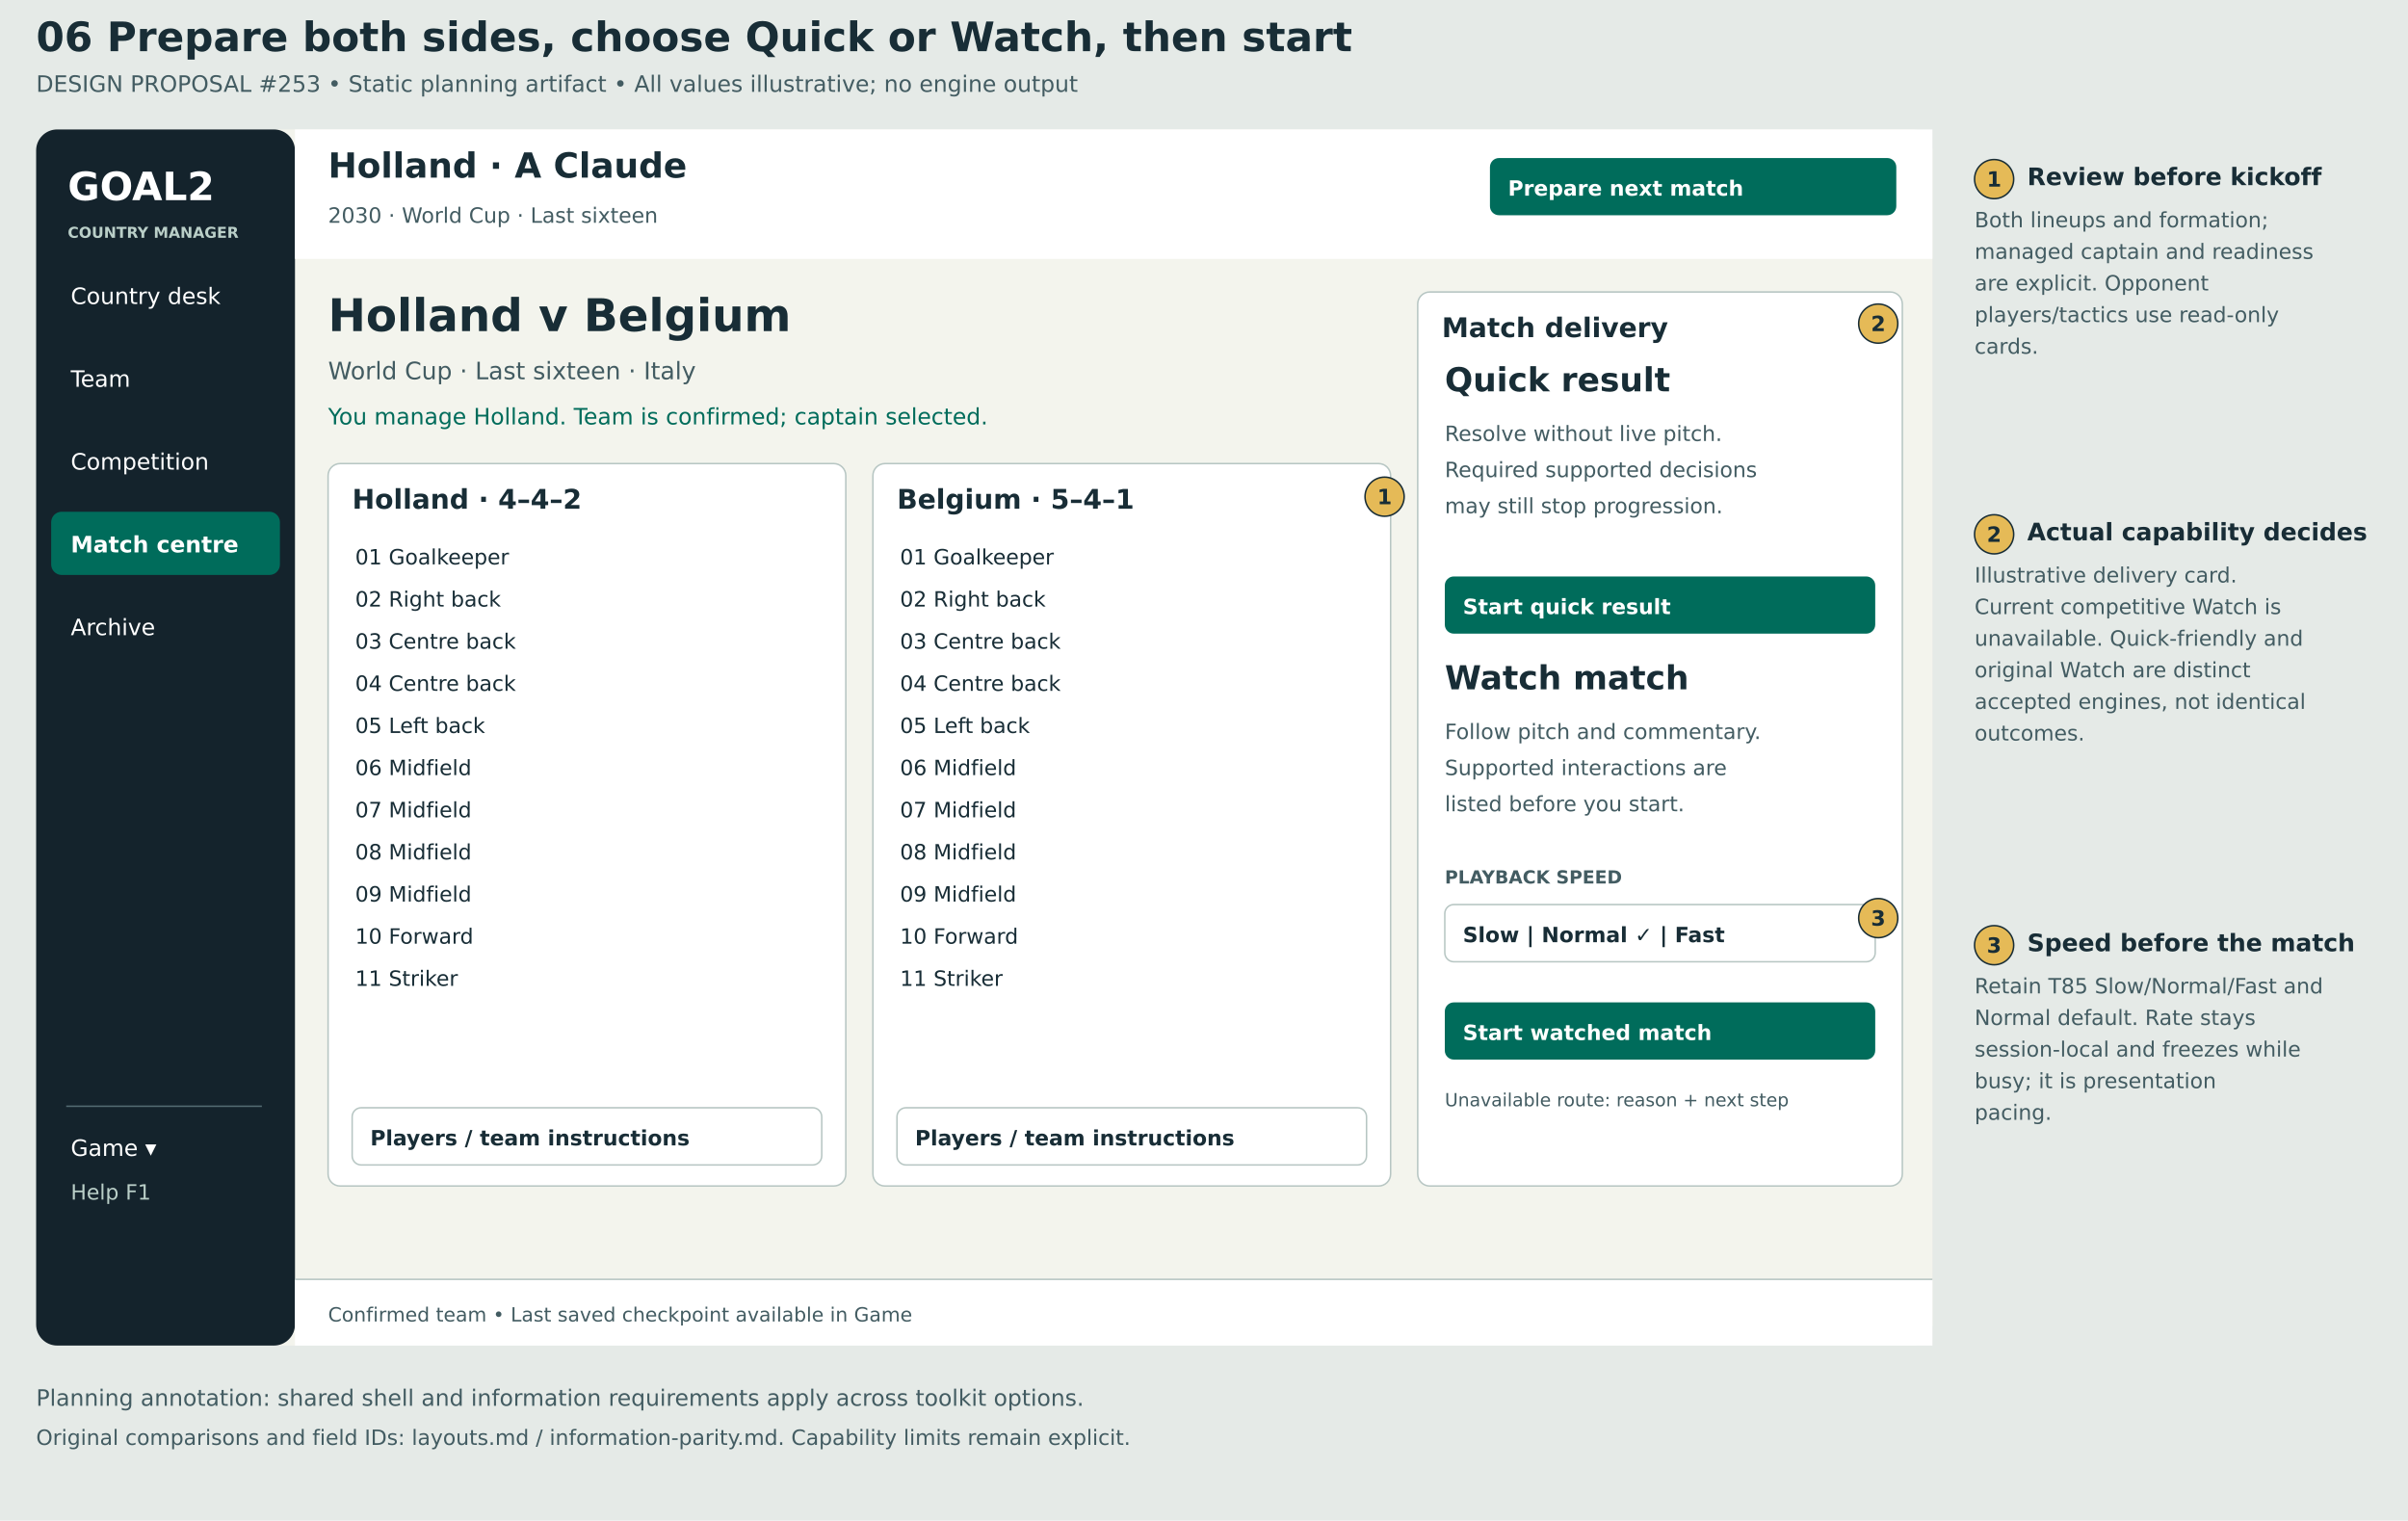
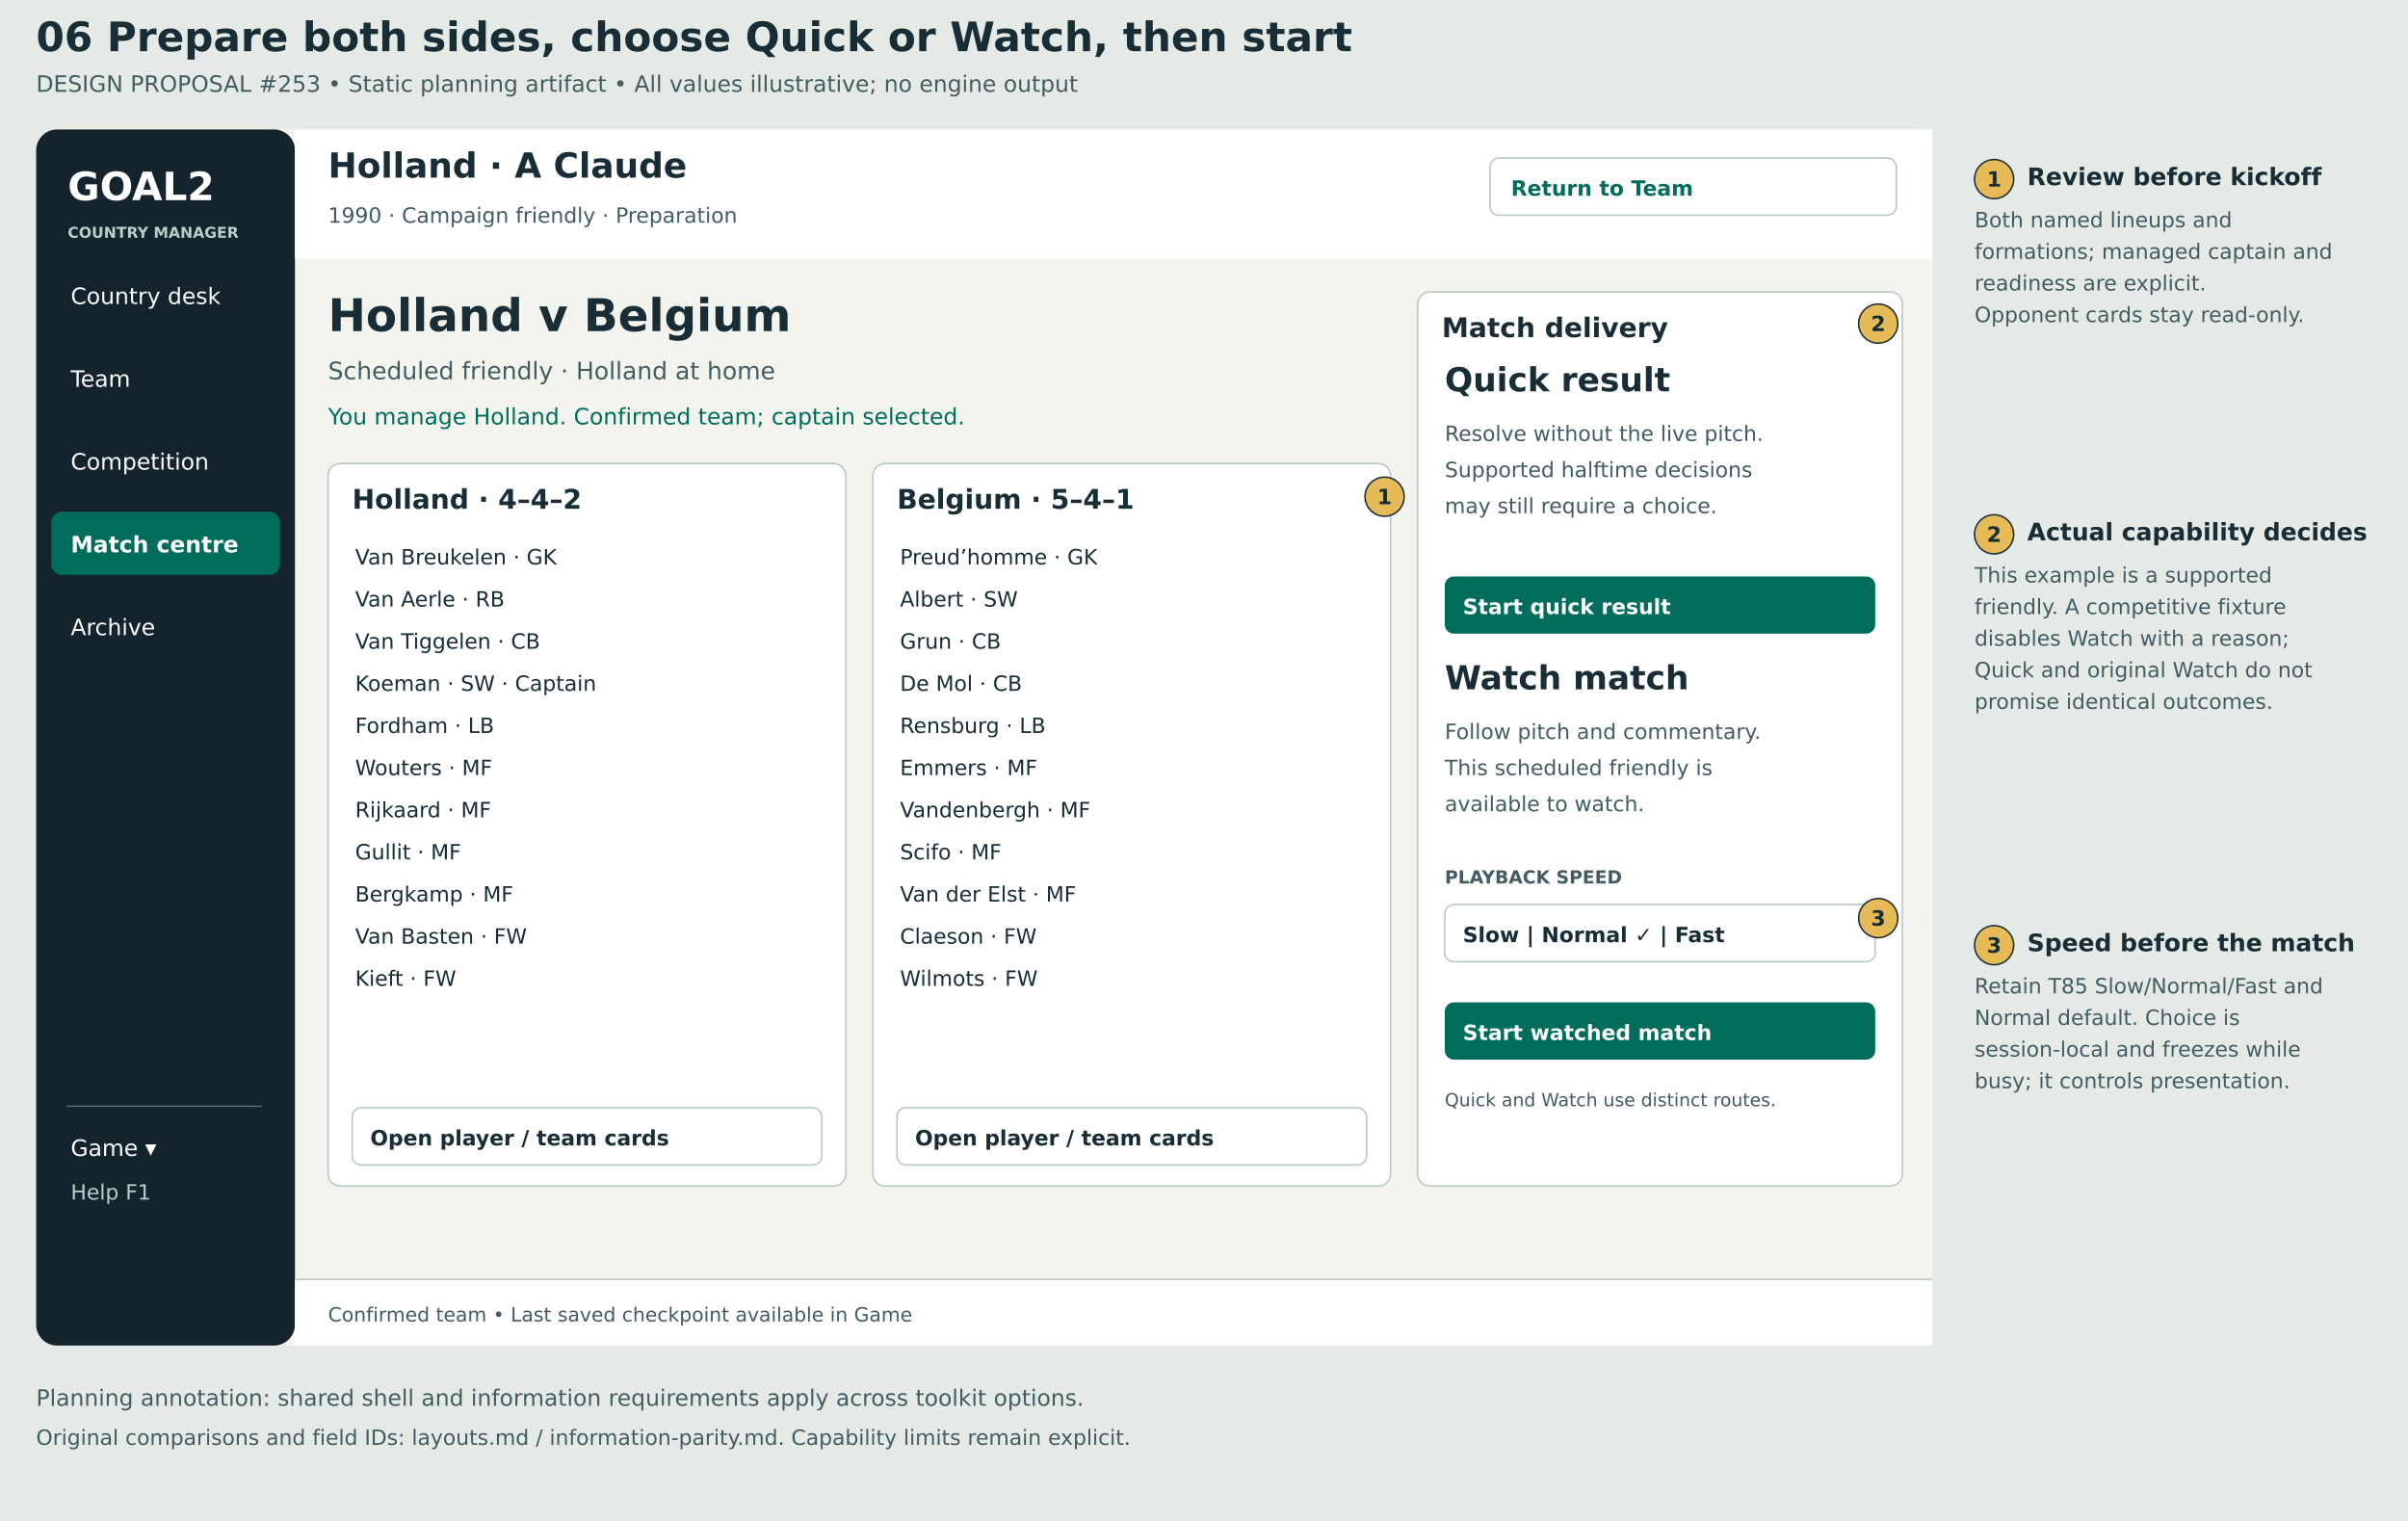
<svg xmlns="http://www.w3.org/2000/svg" width="1600" height="1010" viewBox="0 0 1600 1010" role="img" aria-labelledby="title desc">
  <g font-family="DejaVu Sans, Segoe UI, sans-serif">
    <rect x="0" y="0" width="1600" height="1010" rx="0" fill="#E5EAE7" />
    <text x="24" y="34" fill="#182D36" font-size="27" font-weight="700">06  Prepare both sides, choose Quick or Watch, then start</text>
    <text x="24" y="61" fill="#435C62" font-size="15" font-weight="400">DESIGN PROPOSAL #253  •  Static planning artifact  •  All values illustrative; no engine output</text>
    <rect x="24" y="86" width="1260" height="808" rx="14" fill="#F3F4ED" />
    <rect x="24" y="86" width="172" height="808" rx="14" fill="#14232C" />
    <text x="45" y="133" fill="#FFFFFF" font-size="26" font-weight="700">GOAL2</text>
    <text x="45" y="158" fill="#BACFC8" font-size="10" font-weight="700">COUNTRY MANAGER</text>
    <text x="47" y="202" fill="#FFFFFF" font-size="15" font-weight="400">Country desk</text>
    <text x="47" y="257" fill="#FFFFFF" font-size="15" font-weight="400">Team</text>
    <text x="47" y="312" fill="#FFFFFF" font-size="15" font-weight="400">Competition</text>
    <rect x="34" y="340" width="152" height="42" rx="7" fill="#006C5B" />
    <text x="47" y="367" fill="#FFFFFF" font-size="15" font-weight="600">Match centre</text>
    <text x="47" y="422" fill="#FFFFFF" font-size="15" font-weight="400">Archive</text>
    <line x1="44" y1="735" x2="174" y2="735" stroke="#536B71" />
    <text x="47" y="768" fill="#FFFFFF" font-size="15" font-weight="400">Game  ▾</text>
    <text x="47" y="797" fill="#BACFC8" font-size="14" font-weight="400">Help  F1</text>
    <rect x="196" y="86" width="1088" height="86" rx="0" fill="#FFFFFF" />
    <text x="218" y="118" fill="#182D36" font-size="23" font-weight="700">Holland · A Claude</text>
-     <text x="218" y="148" fill="#435C62" font-size="14" font-weight="400">2030 · World Cup · Last sixteen</text>
+     <text x="218" y="148" fill="#435C62" font-size="14" font-weight="400">1990 · Campaign friendly · Preparation</text>
    <rect x="990" y="105" width="270" height="38" rx="6" fill="#006C5B" />
    <text x="1002" y="130" fill="#FFFFFF" font-size="14" font-weight="600">Prepare next match</text>
    <rect x="196" y="850" width="1088" height="44" rx="0" fill="#FFFFFF" />
    <line x1="196" y1="850" x2="1284" y2="850" stroke="#B7C6C3" />
    <text x="218" y="878" fill="#435C62" font-size="13" font-weight="400">Confirmed team  •  Last saved checkpoint available in Game</text>
+     <rect x="990" y="105" width="270" height="38" rx="6" fill="#FFFFFF" stroke="#B7C6C3" />
+     <text x="1004" y="130" fill="#006C5B" font-size="14" font-weight="600">Return to Team</text>
    <text x="218" y="220" fill="#182D36" font-size="30" font-weight="700">Holland  v  Belgium</text>
-     <text x="218" y="252" fill="#435C62" font-size="16" font-weight="400">World Cup · Last sixteen · Italy</text>
-     <text x="218" y="282" fill="#006C5B" font-size="15" font-weight="400">You manage Holland. Team is confirmed; captain selected.</text>
+     <text x="218" y="252" fill="#435C62" font-size="16" font-weight="400">Scheduled friendly · Holland at home</text>
+     <text x="218" y="282" fill="#006C5B" font-size="15" font-weight="400">You manage Holland. Confirmed team; captain selected.</text>
    <rect x="218" y="308" width="344" height="480" rx="8" fill="#FFFFFF" stroke="#B7C6C3" />
    <text x="234" y="338" fill="#182D36" font-size="18" font-weight="700">Holland · 4–4–2</text>
-     <text x="236" y="375" fill="#182D36" font-size="14" font-weight="400">01  Goalkeeper</text>
-     <text x="236" y="403" fill="#182D36" font-size="14" font-weight="400">02  Right back</text>
-     <text x="236" y="431" fill="#182D36" font-size="14" font-weight="400">03  Centre back</text>
-     <text x="236" y="459" fill="#182D36" font-size="14" font-weight="400">04  Centre back</text>
-     <text x="236" y="487" fill="#182D36" font-size="14" font-weight="400">05  Left back</text>
-     <text x="236" y="515" fill="#182D36" font-size="14" font-weight="400">06  Midfield</text>
-     <text x="236" y="543" fill="#182D36" font-size="14" font-weight="400">07  Midfield</text>
-     <text x="236" y="571" fill="#182D36" font-size="14" font-weight="400">08  Midfield</text>
-     <text x="236" y="599" fill="#182D36" font-size="14" font-weight="400">09  Midfield</text>
-     <text x="236" y="627" fill="#182D36" font-size="14" font-weight="400">10  Forward</text>
-     <text x="236" y="655" fill="#182D36" font-size="14" font-weight="400">11  Striker</text>
+     <text x="236" y="375" fill="#182D36" font-size="14" font-weight="400">Van Breukelen · GK</text>
+     <text x="236" y="403" fill="#182D36" font-size="14" font-weight="400">Van Aerle · RB</text>
+     <text x="236" y="431" fill="#182D36" font-size="14" font-weight="400">Van Tiggelen · CB</text>
+     <text x="236" y="459" fill="#182D36" font-size="14" font-weight="400">Koeman · SW · Captain</text>
+     <text x="236" y="487" fill="#182D36" font-size="14" font-weight="400">Fordham · LB</text>
+     <text x="236" y="515" fill="#182D36" font-size="14" font-weight="400">Wouters · MF</text>
+     <text x="236" y="543" fill="#182D36" font-size="14" font-weight="400">Rijkaard · MF</text>
+     <text x="236" y="571" fill="#182D36" font-size="14" font-weight="400">Gullit · MF</text>
+     <text x="236" y="599" fill="#182D36" font-size="14" font-weight="400">Bergkamp · MF</text>
+     <text x="236" y="627" fill="#182D36" font-size="14" font-weight="400">Van Basten · FW</text>
+     <text x="236" y="655" fill="#182D36" font-size="14" font-weight="400">Kieft · FW</text>
    <rect x="234" y="736" width="312" height="38" rx="6" fill="#FFFFFF" stroke="#B7C6C3" />
-     <text x="246" y="761" fill="#182D36" font-size="14" font-weight="600">Players / team instructions</text>
+     <text x="246" y="761" fill="#182D36" font-size="14" font-weight="600">Open player / team cards</text>
    <rect x="580" y="308" width="344" height="480" rx="8" fill="#FFFFFF" stroke="#B7C6C3" />
    <text x="596" y="338" fill="#182D36" font-size="18" font-weight="700">Belgium · 5–4–1</text>
-     <text x="598" y="375" fill="#182D36" font-size="14" font-weight="400">01  Goalkeeper</text>
-     <text x="598" y="403" fill="#182D36" font-size="14" font-weight="400">02  Right back</text>
-     <text x="598" y="431" fill="#182D36" font-size="14" font-weight="400">03  Centre back</text>
-     <text x="598" y="459" fill="#182D36" font-size="14" font-weight="400">04  Centre back</text>
-     <text x="598" y="487" fill="#182D36" font-size="14" font-weight="400">05  Left back</text>
-     <text x="598" y="515" fill="#182D36" font-size="14" font-weight="400">06  Midfield</text>
-     <text x="598" y="543" fill="#182D36" font-size="14" font-weight="400">07  Midfield</text>
-     <text x="598" y="571" fill="#182D36" font-size="14" font-weight="400">08  Midfield</text>
-     <text x="598" y="599" fill="#182D36" font-size="14" font-weight="400">09  Midfield</text>
-     <text x="598" y="627" fill="#182D36" font-size="14" font-weight="400">10  Forward</text>
-     <text x="598" y="655" fill="#182D36" font-size="14" font-weight="400">11  Striker</text>
+     <text x="598" y="375" fill="#182D36" font-size="14" font-weight="400">Preud’homme · GK</text>
+     <text x="598" y="403" fill="#182D36" font-size="14" font-weight="400">Albert · SW</text>
+     <text x="598" y="431" fill="#182D36" font-size="14" font-weight="400">Grun · CB</text>
+     <text x="598" y="459" fill="#182D36" font-size="14" font-weight="400">De Mol · CB</text>
+     <text x="598" y="487" fill="#182D36" font-size="14" font-weight="400">Rensburg · LB</text>
+     <text x="598" y="515" fill="#182D36" font-size="14" font-weight="400">Emmers · MF</text>
+     <text x="598" y="543" fill="#182D36" font-size="14" font-weight="400">Vandenbergh · MF</text>
+     <text x="598" y="571" fill="#182D36" font-size="14" font-weight="400">Scifo · MF</text>
+     <text x="598" y="599" fill="#182D36" font-size="14" font-weight="400">Van der Elst · MF</text>
+     <text x="598" y="627" fill="#182D36" font-size="14" font-weight="400">Claeson · FW</text>
+     <text x="598" y="655" fill="#182D36" font-size="14" font-weight="400">Wilmots · FW</text>
    <rect x="596" y="736" width="312" height="38" rx="6" fill="#FFFFFF" stroke="#B7C6C3" />
-     <text x="608" y="761" fill="#182D36" font-size="14" font-weight="600">Players / team instructions</text>
+     <text x="608" y="761" fill="#182D36" font-size="14" font-weight="600">Open player / team cards</text>
    <rect x="942" y="194" width="322" height="594" rx="8" fill="#FFFFFF" stroke="#B7C6C3" />
    <text x="958" y="224" fill="#182D36" font-size="18" font-weight="700">Match delivery</text>
    <text x="960" y="260" fill="#182D36" font-size="22" font-weight="700">Quick result</text>
-     <text x="960" y="293" fill="#435C62" font-size="14" font-weight="400">Resolve without live pitch.</text>
-     <text x="960" y="317" fill="#435C62" font-size="14" font-weight="400">Required supported decisions</text>
-     <text x="960" y="341" fill="#435C62" font-size="14" font-weight="400">may still stop progression.</text>
+     <text x="960" y="293" fill="#435C62" font-size="14" font-weight="400">Resolve without the live pitch.</text>
+     <text x="960" y="317" fill="#435C62" font-size="14" font-weight="400">Supported halftime decisions</text>
+     <text x="960" y="341" fill="#435C62" font-size="14" font-weight="400">may still require a choice.</text>
    <rect x="960" y="383" width="286" height="38" rx="6" fill="#006C5B" />
    <text x="972" y="408" fill="#FFFFFF" font-size="14" font-weight="600">Start quick result</text>
    <text x="960" y="458" fill="#182D36" font-size="22" font-weight="700">Watch match</text>
    <text x="960" y="491" fill="#435C62" font-size="14" font-weight="400">Follow pitch and commentary.</text>
-     <text x="960" y="515" fill="#435C62" font-size="14" font-weight="400">Supported interactions are</text>
-     <text x="960" y="539" fill="#435C62" font-size="14" font-weight="400">listed before you start.</text>
+     <text x="960" y="515" fill="#435C62" font-size="14" font-weight="400">This scheduled friendly is</text>
+     <text x="960" y="539" fill="#435C62" font-size="14" font-weight="400">available to watch.</text>
    <text x="960" y="587" fill="#435C62" font-size="12" font-weight="600">PLAYBACK SPEED</text>
    <rect x="960" y="601" width="286" height="38" rx="6" fill="#FFFFFF" stroke="#B7C6C3" />
    <text x="972" y="626" fill="#182D36" font-size="14" font-weight="600">Slow   |   Normal ✓   |   Fast</text>
    <rect x="960" y="666" width="286" height="38" rx="6" fill="#006C5B" />
    <text x="972" y="691" fill="#FFFFFF" font-size="14" font-weight="600">Start watched match</text>
-     <text x="960" y="735" fill="#435C62" font-size="12" font-weight="400">Unavailable route: reason + next step</text>
+     <text x="960" y="735" fill="#435C62" font-size="12" font-weight="400">Quick and Watch use distinct routes.</text>
    <circle cx="920" cy="330" r="13" fill="#E5BA57" stroke="#182D36" />
    <text x="920" y="335" fill="#182D36" font-size="14" font-weight="700" text-anchor="middle">1</text>
    <circle cx="1248" cy="215" r="13" fill="#E5BA57" stroke="#182D36" />
    <text x="1248" y="220" fill="#182D36" font-size="14" font-weight="700" text-anchor="middle">2</text>
    <circle cx="1248" cy="610" r="13" fill="#E5BA57" stroke="#182D36" />
    <text x="1248" y="615" fill="#182D36" font-size="14" font-weight="700" text-anchor="middle">3</text>
    <circle cx="1325" cy="119" r="13" fill="#E5BA57" stroke="#182D36" />
    <text x="1325" y="124" fill="#182D36" font-size="14" font-weight="700" text-anchor="middle">1</text>
    <text x="1347" y="123" fill="#182D36" font-size="16" font-weight="700">Review before kickoff</text>
-     <text x="1312" y="151" fill="#435C62" font-size="14" font-weight="400">Both lineups and formation;</text>
-     <text x="1312" y="172" fill="#435C62" font-size="14" font-weight="400">managed captain and readiness</text>
-     <text x="1312" y="193" fill="#435C62" font-size="14" font-weight="400">are explicit. Opponent</text>
-     <text x="1312" y="214" fill="#435C62" font-size="14" font-weight="400">players/tactics use read-only</text>
-     <text x="1312" y="235" fill="#435C62" font-size="14" font-weight="400">cards.</text>
+     <text x="1312" y="151" fill="#435C62" font-size="14" font-weight="400">Both named lineups and</text>
+     <text x="1312" y="172" fill="#435C62" font-size="14" font-weight="400">formations; managed captain and</text>
+     <text x="1312" y="193" fill="#435C62" font-size="14" font-weight="400">readiness are explicit.</text>
+     <text x="1312" y="214" fill="#435C62" font-size="14" font-weight="400">Opponent cards stay read-only.</text>
    <circle cx="1325" cy="355" r="13" fill="#E5BA57" stroke="#182D36" />
    <text x="1325" y="360" fill="#182D36" font-size="14" font-weight="700" text-anchor="middle">2</text>
    <text x="1347" y="359" fill="#182D36" font-size="16" font-weight="700">Actual capability decides</text>
-     <text x="1312" y="387" fill="#435C62" font-size="14" font-weight="400">Illustrative delivery card.</text>
-     <text x="1312" y="408" fill="#435C62" font-size="14" font-weight="400">Current competitive Watch is</text>
-     <text x="1312" y="429" fill="#435C62" font-size="14" font-weight="400">unavailable. Quick-friendly and</text>
-     <text x="1312" y="450" fill="#435C62" font-size="14" font-weight="400">original Watch are distinct</text>
-     <text x="1312" y="471" fill="#435C62" font-size="14" font-weight="400">accepted engines, not identical</text>
-     <text x="1312" y="492" fill="#435C62" font-size="14" font-weight="400">outcomes.</text>
+     <text x="1312" y="387" fill="#435C62" font-size="14" font-weight="400">This example is a supported</text>
+     <text x="1312" y="408" fill="#435C62" font-size="14" font-weight="400">friendly. A competitive fixture</text>
+     <text x="1312" y="429" fill="#435C62" font-size="14" font-weight="400">disables Watch with a reason;</text>
+     <text x="1312" y="450" fill="#435C62" font-size="14" font-weight="400">Quick and original Watch do not</text>
+     <text x="1312" y="471" fill="#435C62" font-size="14" font-weight="400">promise identical outcomes.</text>
    <circle cx="1325" cy="628" r="13" fill="#E5BA57" stroke="#182D36" />
    <text x="1325" y="633" fill="#182D36" font-size="14" font-weight="700" text-anchor="middle">3</text>
    <text x="1347" y="632" fill="#182D36" font-size="16" font-weight="700">Speed before the match</text>
    <text x="1312" y="660" fill="#435C62" font-size="14" font-weight="400">Retain T85 Slow/Normal/Fast and</text>
-     <text x="1312" y="681" fill="#435C62" font-size="14" font-weight="400">Normal default. Rate stays</text>
+     <text x="1312" y="681" fill="#435C62" font-size="14" font-weight="400">Normal default. Choice is</text>
    <text x="1312" y="702" fill="#435C62" font-size="14" font-weight="400">session-local and freezes while</text>
-     <text x="1312" y="723" fill="#435C62" font-size="14" font-weight="400">busy; it is presentation</text>
-     <text x="1312" y="744" fill="#435C62" font-size="14" font-weight="400">pacing.</text>
+     <text x="1312" y="723" fill="#435C62" font-size="14" font-weight="400">busy; it controls presentation.</text>
    <text x="24" y="934" fill="#435C62" font-size="15" font-weight="400">Planning annotation: shared shell and information requirements apply across toolkit options.</text>
    <text x="24" y="960" fill="#435C62" font-size="14" font-weight="400">Original comparisons and field IDs: layouts.md / information-parity.md. Capability limits remain explicit.</text>
  </g>
</svg>
